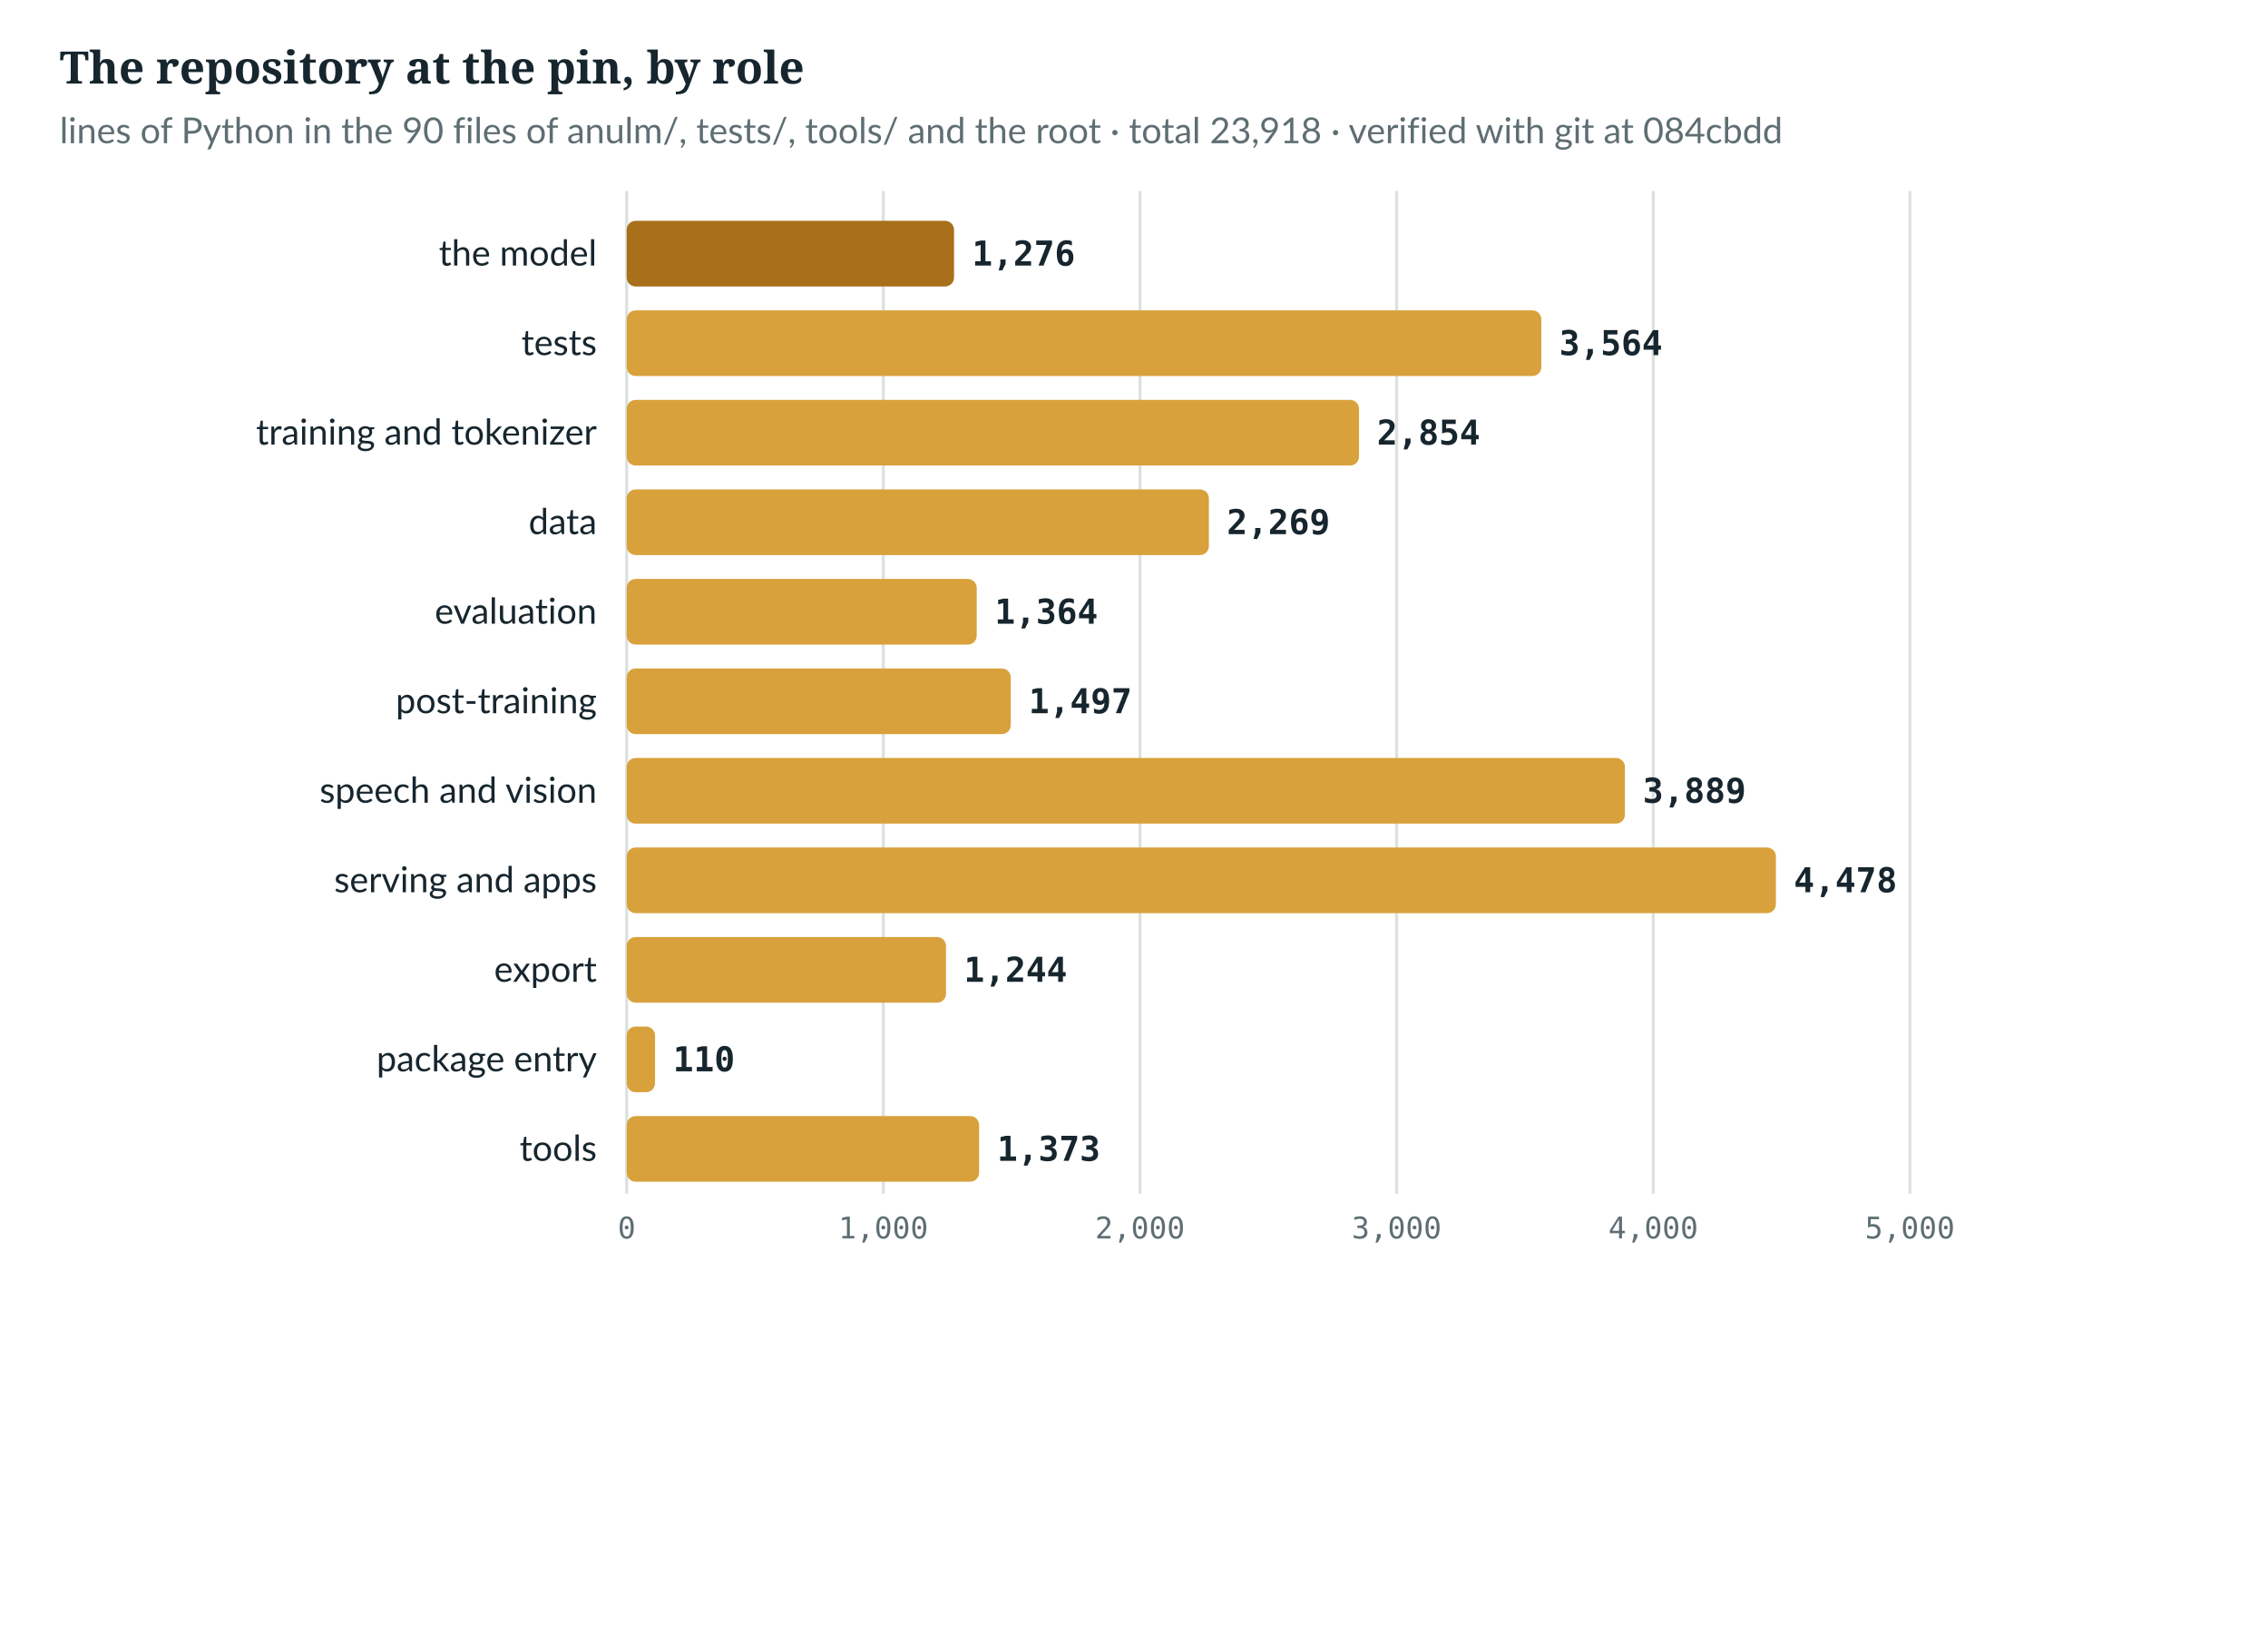
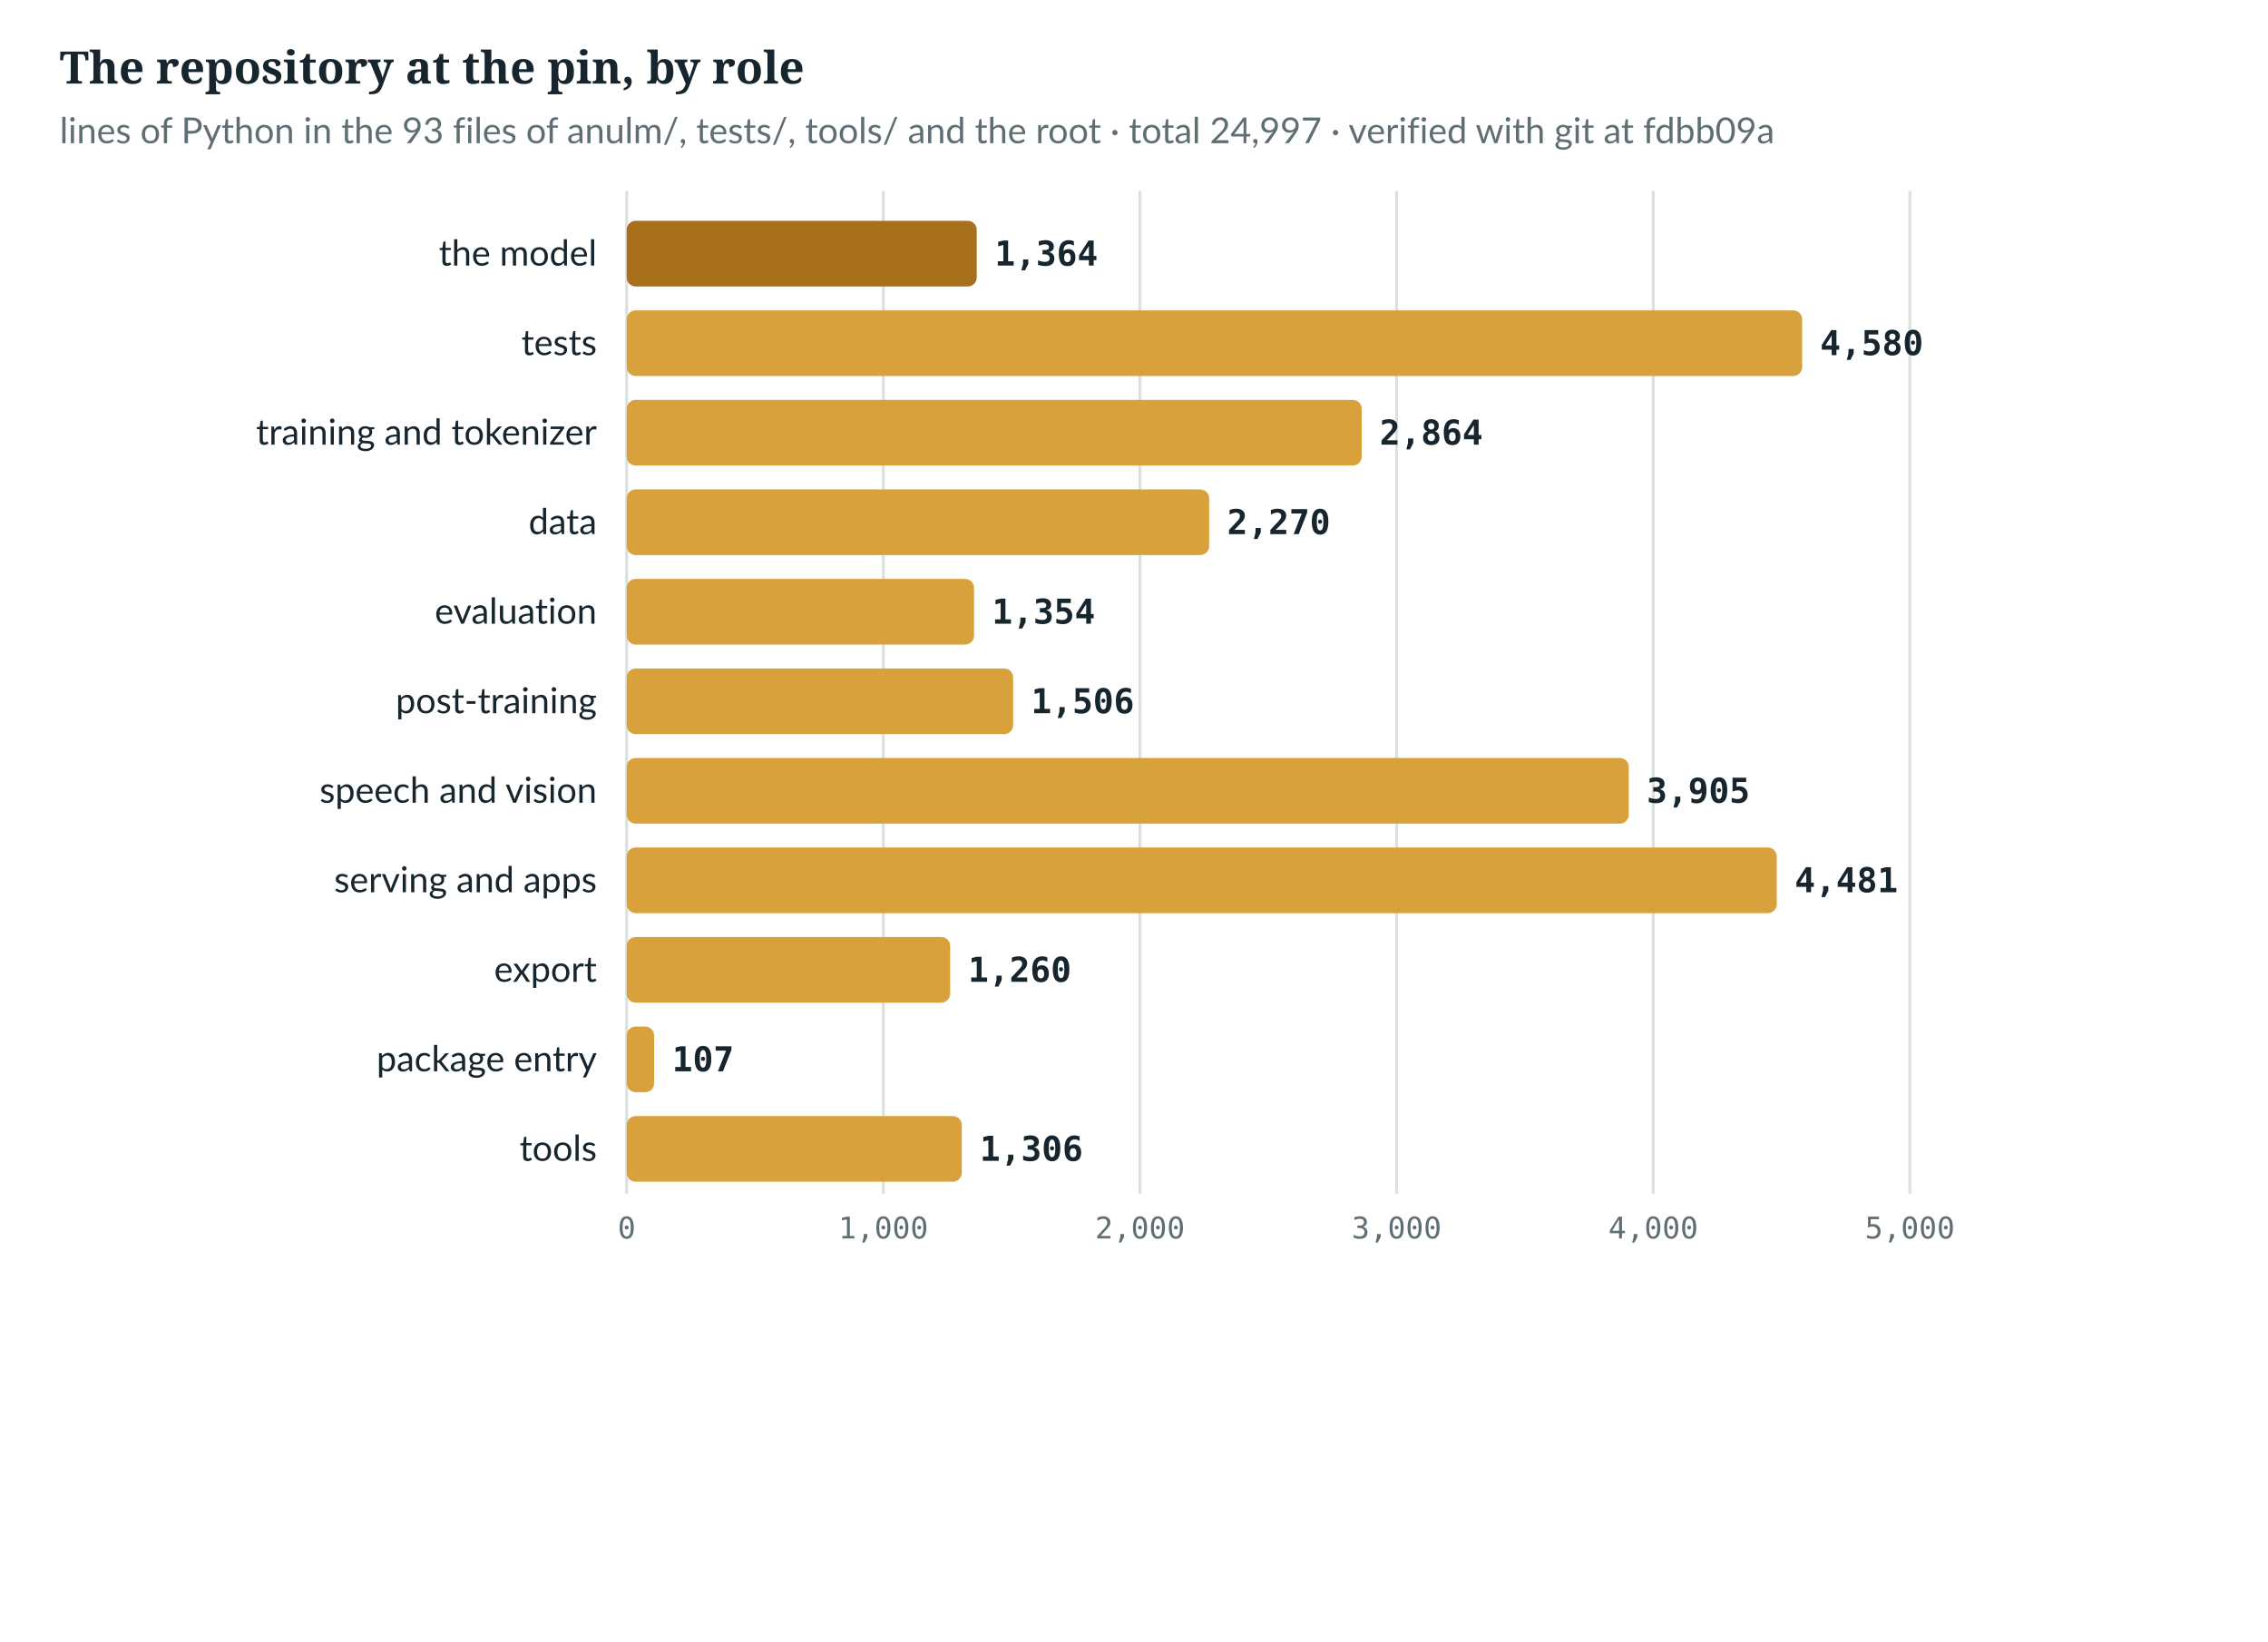
<svg xmlns="http://www.w3.org/2000/svg" viewBox="0 0 760 550" role="img" aria-labelledby="t d" class="figure-svg">
  <defs>
    <pattern id="hatch" width="6" height="6" patternUnits="userSpaceOnUse" patternTransform="rotate(45)">
      <line x1="0" y1="0" x2="0" y2="6" stroke="#DCE1DF" class="f-rule" stroke-width="2" />
    </pattern>
    <marker id="arrow" viewBox="0 0 10 10" refX="9" refY="5" markerWidth="7" markerHeight="7" orient="auto">
      <path d="M0,0 L10,5 L0,10 z" fill="#5E6E72" class="f-muted-fill" />
    </marker>
  </defs>
  <text x="20.0" y="28.0" class="f-ink" fill="#17262E" font-size="15" font-family="Lora, Georgia, serif" font-weight="700" text-anchor="start">The repository at the pin, by role</text>
-   <text x="20.0" y="48.0" class="f-muted" fill="#5E6E72" font-size="12" font-family="Lato, 'Segoe UI', system-ui, sans-serif" font-weight="400" text-anchor="start">lines of Python in the 90 files of anulm/, tests/, tools/ and the root · total 23,918 · verified with git at 084cbdd</text>
+   <text x="20.0" y="48.0" class="f-muted" fill="#5E6E72" font-size="12" font-family="Lato, 'Segoe UI', system-ui, sans-serif" font-weight="400" text-anchor="start">lines of Python in the 93 files of anulm/, tests/, tools/ and the root · total 24,997 · verified with git at fdbb09a</text>
  <line x1="210.0" y1="64.0" x2="210.0" y2="400.0" stroke="#DCE1DF" class="f-rule" stroke-width="1" />
  <text x="210.0" y="415.0" class="f-muted" fill="#5E6E72" font-size="10" font-family="'JetBrains Mono', Consolas, monospace" font-weight="400" text-anchor="middle">0</text>
  <line x1="296.0" y1="64.0" x2="296.0" y2="400.0" stroke="#DCE1DF" class="f-rule" stroke-width="1" />
  <text x="296.0" y="415.0" class="f-muted" fill="#5E6E72" font-size="10" font-family="'JetBrains Mono', Consolas, monospace" font-weight="400" text-anchor="middle">1,000</text>
  <line x1="382.0" y1="64.0" x2="382.0" y2="400.0" stroke="#DCE1DF" class="f-rule" stroke-width="1" />
  <text x="382.0" y="415.0" class="f-muted" fill="#5E6E72" font-size="10" font-family="'JetBrains Mono', Consolas, monospace" font-weight="400" text-anchor="middle">2,000</text>
  <line x1="468.0" y1="64.0" x2="468.0" y2="400.0" stroke="#DCE1DF" class="f-rule" stroke-width="1" />
  <text x="468.0" y="415.0" class="f-muted" fill="#5E6E72" font-size="10" font-family="'JetBrains Mono', Consolas, monospace" font-weight="400" text-anchor="middle">3,000</text>
  <line x1="554.0" y1="64.0" x2="554.0" y2="400.0" stroke="#DCE1DF" class="f-rule" stroke-width="1" />
  <text x="554.0" y="415.0" class="f-muted" fill="#5E6E72" font-size="10" font-family="'JetBrains Mono', Consolas, monospace" font-weight="400" text-anchor="middle">4,000</text>
  <line x1="640.0" y1="64.0" x2="640.0" y2="400.0" stroke="#DCE1DF" class="f-rule" stroke-width="1" />
  <text x="640.0" y="415.0" class="f-muted" fill="#5E6E72" font-size="10" font-family="'JetBrains Mono', Consolas, monospace" font-weight="400" text-anchor="middle">5,000</text>
  <text x="200.0" y="89.0" class="f-ink" fill="#17262E" font-size="12" font-family="Lato, 'Segoe UI', system-ui, sans-serif" font-weight="400" text-anchor="end">the model</text>
-   <rect x="210.0" y="74.0" width="109.7" height="22.0" rx="3" fill="#A8701A" class="f-gold" />
-   <text x="325.7" y="89.0" class="f-ink" fill="#17262E" font-size="11.5" font-family="'JetBrains Mono', Consolas, monospace" font-weight="700" text-anchor="start">1,276</text>
+   <rect x="210.0" y="74.0" width="117.3" height="22.0" rx="3" fill="#A8701A" class="f-gold" />
+   <text x="333.3" y="89.0" class="f-ink" fill="#17262E" font-size="11.5" font-family="'JetBrains Mono', Consolas, monospace" font-weight="700" text-anchor="start">1,364</text>
  <text x="200.0" y="119.0" class="f-ink" fill="#17262E" font-size="12" font-family="Lato, 'Segoe UI', system-ui, sans-serif" font-weight="400" text-anchor="end">tests</text>
-   <rect x="210.0" y="104.0" width="306.5" height="22.0" rx="3" fill="#D9A13B" class="f-gold" />
-   <text x="522.5" y="119.0" class="f-ink" fill="#17262E" font-size="11.5" font-family="'JetBrains Mono', Consolas, monospace" font-weight="700" text-anchor="start">3,564</text>
+   <rect x="210.0" y="104.0" width="393.9" height="22.0" rx="3" fill="#D9A13B" class="f-gold" />
+   <text x="609.9" y="119.0" class="f-ink" fill="#17262E" font-size="11.5" font-family="'JetBrains Mono', Consolas, monospace" font-weight="700" text-anchor="start">4,580</text>
  <text x="200.0" y="149.0" class="f-ink" fill="#17262E" font-size="12" font-family="Lato, 'Segoe UI', system-ui, sans-serif" font-weight="400" text-anchor="end">training and tokenizer</text>
-   <rect x="210.0" y="134.0" width="245.4" height="22.0" rx="3" fill="#D9A13B" class="f-gold" />
-   <text x="461.4" y="149.0" class="f-ink" fill="#17262E" font-size="11.5" font-family="'JetBrains Mono', Consolas, monospace" font-weight="700" text-anchor="start">2,854</text>
+   <rect x="210.0" y="134.0" width="246.3" height="22.0" rx="3" fill="#D9A13B" class="f-gold" />
+   <text x="462.3" y="149.0" class="f-ink" fill="#17262E" font-size="11.5" font-family="'JetBrains Mono', Consolas, monospace" font-weight="700" text-anchor="start">2,864</text>
  <text x="200.0" y="179.0" class="f-ink" fill="#17262E" font-size="12" font-family="Lato, 'Segoe UI', system-ui, sans-serif" font-weight="400" text-anchor="end">data</text>
-   <rect x="210.0" y="164.0" width="195.1" height="22.0" rx="3" fill="#D9A13B" class="f-gold" />
-   <text x="411.1" y="179.0" class="f-ink" fill="#17262E" font-size="11.5" font-family="'JetBrains Mono', Consolas, monospace" font-weight="700" text-anchor="start">2,269</text>
+   <rect x="210.0" y="164.0" width="195.2" height="22.0" rx="3" fill="#D9A13B" class="f-gold" />
+   <text x="411.2" y="179.0" class="f-ink" fill="#17262E" font-size="11.5" font-family="'JetBrains Mono', Consolas, monospace" font-weight="700" text-anchor="start">2,270</text>
  <text x="200.0" y="209.0" class="f-ink" fill="#17262E" font-size="12" font-family="Lato, 'Segoe UI', system-ui, sans-serif" font-weight="400" text-anchor="end">evaluation</text>
-   <rect x="210.0" y="194.0" width="117.3" height="22.0" rx="3" fill="#D9A13B" class="f-gold" />
-   <text x="333.3" y="209.0" class="f-ink" fill="#17262E" font-size="11.5" font-family="'JetBrains Mono', Consolas, monospace" font-weight="700" text-anchor="start">1,364</text>
+   <rect x="210.0" y="194.0" width="116.4" height="22.0" rx="3" fill="#D9A13B" class="f-gold" />
+   <text x="332.4" y="209.0" class="f-ink" fill="#17262E" font-size="11.5" font-family="'JetBrains Mono', Consolas, monospace" font-weight="700" text-anchor="start">1,354</text>
  <text x="200.0" y="239.0" class="f-ink" fill="#17262E" font-size="12" font-family="Lato, 'Segoe UI', system-ui, sans-serif" font-weight="400" text-anchor="end">post-training</text>
-   <rect x="210.0" y="224.0" width="128.7" height="22.0" rx="3" fill="#D9A13B" class="f-gold" />
-   <text x="344.7" y="239.0" class="f-ink" fill="#17262E" font-size="11.5" font-family="'JetBrains Mono', Consolas, monospace" font-weight="700" text-anchor="start">1,497</text>
+   <rect x="210.0" y="224.0" width="129.5" height="22.0" rx="3" fill="#D9A13B" class="f-gold" />
+   <text x="345.5" y="239.0" class="f-ink" fill="#17262E" font-size="11.5" font-family="'JetBrains Mono', Consolas, monospace" font-weight="700" text-anchor="start">1,506</text>
  <text x="200.0" y="269.0" class="f-ink" fill="#17262E" font-size="12" font-family="Lato, 'Segoe UI', system-ui, sans-serif" font-weight="400" text-anchor="end">speech and vision</text>
-   <rect x="210.0" y="254.0" width="334.5" height="22.0" rx="3" fill="#D9A13B" class="f-gold" />
-   <text x="550.5" y="269.0" class="f-ink" fill="#17262E" font-size="11.5" font-family="'JetBrains Mono', Consolas, monospace" font-weight="700" text-anchor="start">3,889</text>
+   <rect x="210.0" y="254.0" width="335.8" height="22.0" rx="3" fill="#D9A13B" class="f-gold" />
+   <text x="551.8" y="269.0" class="f-ink" fill="#17262E" font-size="11.5" font-family="'JetBrains Mono', Consolas, monospace" font-weight="700" text-anchor="start">3,905</text>
  <text x="200.0" y="299.0" class="f-ink" fill="#17262E" font-size="12" font-family="Lato, 'Segoe UI', system-ui, sans-serif" font-weight="400" text-anchor="end">serving and apps</text>
-   <rect x="210.0" y="284.0" width="385.1" height="22.0" rx="3" fill="#D9A13B" class="f-gold" />
-   <text x="601.1" y="299.0" class="f-ink" fill="#17262E" font-size="11.5" font-family="'JetBrains Mono', Consolas, monospace" font-weight="700" text-anchor="start">4,478</text>
+   <rect x="210.0" y="284.0" width="385.4" height="22.0" rx="3" fill="#D9A13B" class="f-gold" />
+   <text x="601.4" y="299.0" class="f-ink" fill="#17262E" font-size="11.5" font-family="'JetBrains Mono', Consolas, monospace" font-weight="700" text-anchor="start">4,481</text>
  <text x="200.0" y="329.0" class="f-ink" fill="#17262E" font-size="12" font-family="Lato, 'Segoe UI', system-ui, sans-serif" font-weight="400" text-anchor="end">export</text>
-   <rect x="210.0" y="314.0" width="107.0" height="22.0" rx="3" fill="#D9A13B" class="f-gold" />
-   <text x="323.0" y="329.0" class="f-ink" fill="#17262E" font-size="11.5" font-family="'JetBrains Mono', Consolas, monospace" font-weight="700" text-anchor="start">1,244</text>
+   <rect x="210.0" y="314.0" width="108.4" height="22.0" rx="3" fill="#D9A13B" class="f-gold" />
+   <text x="324.4" y="329.0" class="f-ink" fill="#17262E" font-size="11.5" font-family="'JetBrains Mono', Consolas, monospace" font-weight="700" text-anchor="start">1,260</text>
  <text x="200.0" y="359.0" class="f-ink" fill="#17262E" font-size="12" font-family="Lato, 'Segoe UI', system-ui, sans-serif" font-weight="400" text-anchor="end">package entry</text>
-   <rect x="210.0" y="344.0" width="9.5" height="22.0" rx="3" fill="#D9A13B" class="f-gold" />
-   <text x="225.5" y="359.0" class="f-ink" fill="#17262E" font-size="11.5" font-family="'JetBrains Mono', Consolas, monospace" font-weight="700" text-anchor="start">110</text>
+   <rect x="210.0" y="344.0" width="9.2" height="22.0" rx="3" fill="#D9A13B" class="f-gold" />
+   <text x="225.2" y="359.0" class="f-ink" fill="#17262E" font-size="11.5" font-family="'JetBrains Mono', Consolas, monospace" font-weight="700" text-anchor="start">107</text>
  <text x="200.0" y="389.0" class="f-ink" fill="#17262E" font-size="12" font-family="Lato, 'Segoe UI', system-ui, sans-serif" font-weight="400" text-anchor="end">tools</text>
-   <rect x="210.0" y="374.0" width="118.1" height="22.0" rx="3" fill="#D9A13B" class="f-gold" />
-   <text x="334.1" y="389.0" class="f-ink" fill="#17262E" font-size="11.5" font-family="'JetBrains Mono', Consolas, monospace" font-weight="700" text-anchor="start">1,373</text>
+   <rect x="210.0" y="374.0" width="112.3" height="22.0" rx="3" fill="#D9A13B" class="f-gold" />
+   <text x="328.3" y="389.0" class="f-ink" fill="#17262E" font-size="11.5" font-family="'JetBrains Mono', Consolas, monospace" font-weight="700" text-anchor="start">1,306</text>
</svg>
